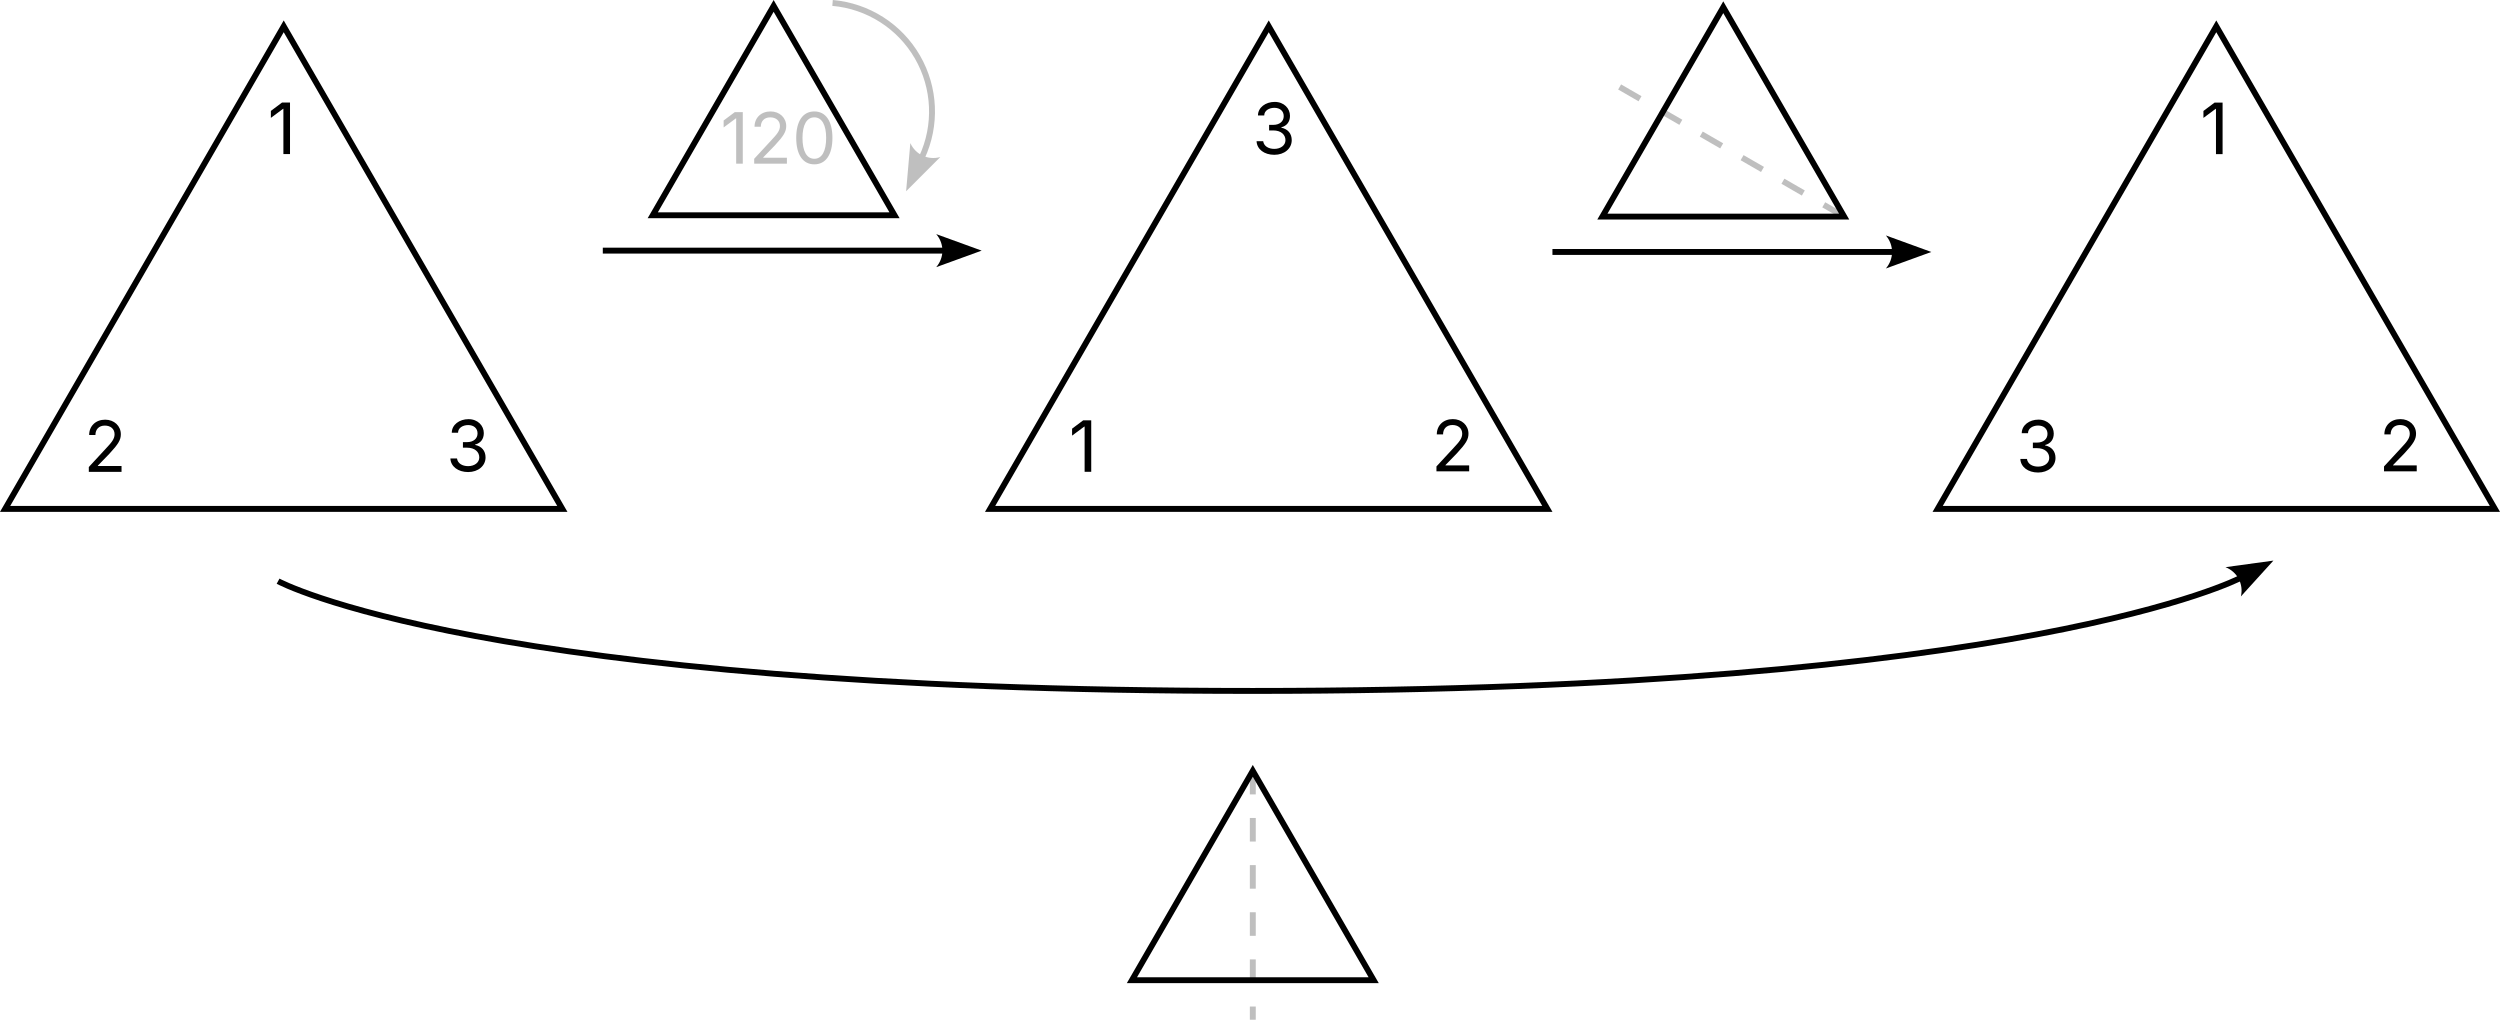
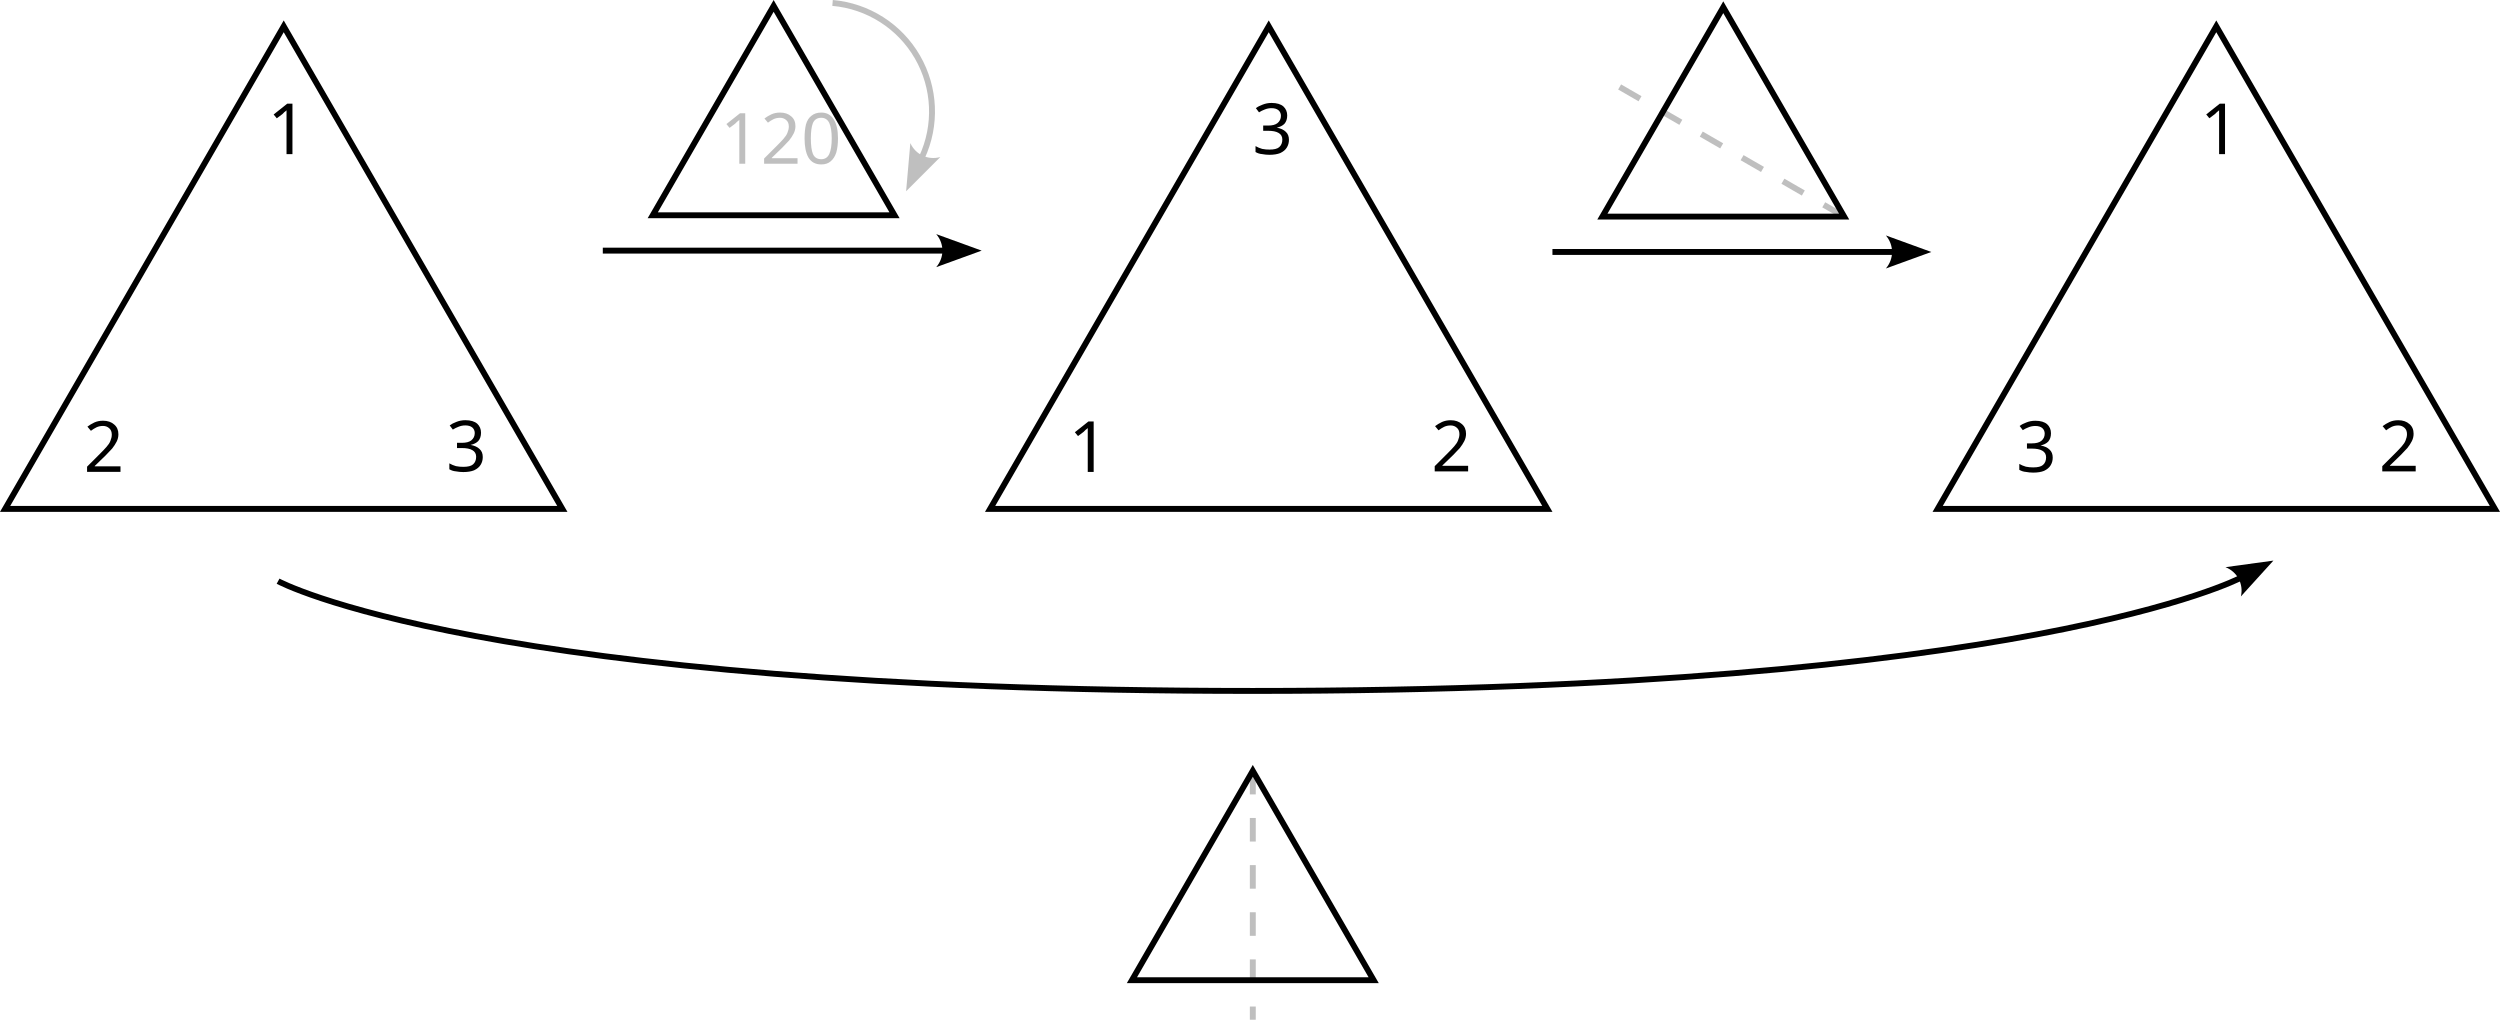
<svg xmlns="http://www.w3.org/2000/svg" width="112.219mm" height="45.773mm" viewBox="0 0 112.219 45.773" version="1.1" id="svg1">
  <defs id="defs1">
    <marker style="overflow:visible" id="ConcaveTriangle" refX="0" refY="0" orient="auto-start-reverse" markerWidth="1" markerHeight="1" viewBox="0 0 1 1" preserveAspectRatio="xMidYMid">
      <path transform="scale(0.7)" d="M -2,-4 9,0 -2,4 c 2,-2.33 2,-5.66 0,-8 z" style="fill:context-stroke;fill-rule:evenodd;stroke:none" id="path7" />
    </marker>
    <marker style="overflow:visible" id="ConcaveTriangle-4-2" refX="0" refY="0" orient="auto-start-reverse" markerWidth="1" markerHeight="1" viewBox="0 0 1 1" preserveAspectRatio="xMidYMid">
      <path transform="scale(0.7)" d="M -2,-4 9,0 -2,4 c 2,-2.33 2,-5.66 0,-8 z" style="fill:context-stroke;fill-rule:evenodd;stroke:none" id="path7-1-3" />
    </marker>
    <marker style="overflow:visible" id="ConcaveTriangle-3" refX="0" refY="0" orient="auto-start-reverse" markerWidth="1" markerHeight="1" viewBox="0 0 1 1" preserveAspectRatio="xMidYMid">
      <path transform="scale(0.7)" d="M -2,-4 9,0 -2,4 c 2,-2.33 2,-5.66 0,-8 z" style="fill:context-stroke;fill-rule:evenodd;stroke:none" id="path7-3" />
    </marker>
  </defs>
  <g id="layer1" transform="translate(-79.54466,-247.076)">
    <path style="fill:none;stroke:#000000;stroke-width:0.75;stroke-dasharray:none;stroke-dashoffset:0" id="path22-8-3-4" d="m -85.529,518.576 -30.762,-10e-6 15.381,-26.641 z" transform="matrix(0.352778,0,0,0.352778,149.87,73.79654)" />
    <path style="opacity:0.25;fill:none;stroke:#000000;stroke-width:0.265;stroke-dasharray:none;stroke-dashoffset:0;marker-end:url(#ConcaveTriangle-4-2)" id="path23-4-1" d="m 116.916,247.208 a 4.892,4.892 0 0 1 3.81,2.427 4.892,4.892 0 0 1 0.197,4.513" />
-     <text xml:space="preserve" style="font-style:normal;font-variant:normal;font-weight:normal;font-stretch:normal;font-size:3.175px;font-family:Inter;-inkscape-font-specification:'Inter, Normal';font-variant-ligatures:normal;font-variant-caps:normal;font-variant-numeric:normal;font-variant-east-asian:normal;text-align:start;writing-mode:lr-tb;direction:ltr;text-anchor:start;opacity:0.25;fill:#000000;stroke:none;stroke-width:0.265;stroke-dasharray:none;stroke-dashoffset:0" x="111.871" y="254.424" id="text23-9-8">
-       <tspan id="tspan23-8-2" style="font-style:normal;font-variant:normal;font-weight:normal;font-stretch:normal;font-size:3.175px;font-family:Inter;-inkscape-font-specification:'Inter, Normal';font-variant-ligatures:normal;font-variant-caps:normal;font-variant-numeric:normal;font-variant-east-asian:normal;fill:#000000;stroke:none;stroke-width:0.265" x="111.871" y="254.424">120</tspan>
+     <text xml:space="preserve" style="font-style:normal;font-variant:normal;font-weight:normal;font-stretch:normal;font-size:3.175px;font-family:'IBM Plex Sans';-inkscape-font-specification:'IBM Plex Sans, Normal';font-variant-ligatures:normal;font-variant-caps:normal;font-variant-numeric:normal;font-variant-east-asian:normal;text-align:start;writing-mode:lr-tb;direction:ltr;text-anchor:start;opacity:0.25;fill:#000000;stroke:none;stroke-width:0.265;stroke-dasharray:none;stroke-dashoffset:0" x="111.871" y="254.424" id="text23-9-8">
+       <tspan id="tspan23-8-2" style="font-style:normal;font-variant:normal;font-weight:normal;font-stretch:normal;font-size:3.175px;font-family:'IBM Plex Sans';-inkscape-font-specification:'IBM Plex Sans, Normal';font-variant-ligatures:normal;font-variant-caps:normal;font-variant-numeric:normal;font-variant-east-asian:normal;fill:#000000;stroke:none;stroke-width:0.265" x="111.871" y="254.424">120</tspan>
    </text>
    <path style="fill:none;stroke:#000000;stroke-width:0.75;stroke-dasharray:none;stroke-dashoffset:0" id="path22-3" d="m -85.529,518.576 -30.762,-10e-6 15.381,-26.641 z" transform="matrix(0.352778,0,0,0.352778,171.3786,108.133)" />
    <path style="opacity:0.25;fill:none;stroke:#000000;stroke-width:0.265;stroke-dasharray:1.058, 1.058;stroke-dashoffset:0" d="m 135.78,281.677 v 11.172" id="path24-2" />
    <path style="fill:none;stroke:#000000;stroke-width:0.75;stroke-dasharray:none;stroke-dashoffset:0" id="path22-1-4" d="m -85.529,518.576 -30.762,-10e-6 15.381,-26.641 z" transform="matrix(0.352778,0,0,0.352778,192.4971,73.85611)" />
    <path style="opacity:0.25;fill:none;stroke:#000000;stroke-width:0.265;stroke-dasharray:1.058, 1.058;stroke-dashoffset:0" d="m 162.324,256.798 -10.268,-5.928" id="path25-9" />
    <path style="opacity:1;fill:none;stroke:#000000;stroke-width:0.265;stroke-dasharray:none;stroke-dashoffset:0;marker-end:url(#ConcaveTriangle)" d="m 106.603,258.326 h 15.337" id="path27" />
    <path style="fill:none;stroke:#000000;stroke-width:0.265;stroke-dasharray:none;stroke-dashoffset:0;marker-end:url(#ConcaveTriangle-3)" d="m 149.23,258.386 h 15.337" id="path27-5" />
    <g id="g28" transform="translate(0,-0.080529)">
      <path style="fill:none;stroke:#000000;stroke-width:0.265;stroke-dasharray:none;stroke-dashoffset:0" id="path28-2" d="m 92.789,248.589 -25.012,0 12.506,-21.661 z" transform="translate(56.21173,21.41001)" />
-       <text xml:space="preserve" style="font-style:normal;font-variant:normal;font-weight:normal;font-stretch:normal;font-size:3.175px;font-family:Inter;-inkscape-font-specification:'Inter, Normal';font-variant-ligatures:normal;font-variant-caps:normal;font-variant-numeric:normal;font-variant-east-asian:normal;text-align:start;writing-mode:lr-tb;direction:ltr;text-anchor:start;fill:#000000;stroke:none;stroke-width:0.265;stroke-dasharray:none;stroke-dashoffset:0" x="135.761" y="254.075" id="text28-0">
+       <text xml:space="preserve" style="font-style:normal;font-variant:normal;font-weight:normal;font-stretch:normal;font-size:3.175px;font-family:'IBM Plex Sans';-inkscape-font-specification:'IBM Plex Sans, Normal';font-variant-ligatures:normal;font-variant-caps:normal;font-variant-numeric:normal;font-variant-east-asian:normal;text-align:start;writing-mode:lr-tb;direction:ltr;text-anchor:start;fill:#000000;stroke:none;stroke-width:0.265;stroke-dasharray:none;stroke-dashoffset:0" x="135.761" y="254.075" id="text28-0">
        <tspan id="tspan28-9" style="fill:#000000;stroke:none;stroke-width:0.265" x="135.761" y="254.075">3</tspan>
      </text>
-       <text xml:space="preserve" style="font-style:normal;font-variant:normal;font-weight:normal;font-stretch:normal;font-size:3.175px;font-family:Inter;-inkscape-font-specification:'Inter, Normal';font-variant-ligatures:normal;font-variant-caps:normal;font-variant-numeric:normal;font-variant-east-asian:normal;text-align:start;writing-mode:lr-tb;direction:ltr;text-anchor:start;fill:#000000;stroke:none;stroke-width:0.265;stroke-dasharray:none;stroke-dashoffset:0" x="127.512" y="268.337" id="text28-1-0">
+       <text xml:space="preserve" style="font-style:normal;font-variant:normal;font-weight:normal;font-stretch:normal;font-size:3.175px;font-family:'IBM Plex Sans';-inkscape-font-specification:'IBM Plex Sans, Normal';font-variant-ligatures:normal;font-variant-caps:normal;font-variant-numeric:normal;font-variant-east-asian:normal;text-align:start;writing-mode:lr-tb;direction:ltr;text-anchor:start;fill:#000000;stroke:none;stroke-width:0.265;stroke-dasharray:none;stroke-dashoffset:0" x="127.512" y="268.337" id="text28-1-0">
        <tspan id="tspan28-1-7" style="fill:#000000;stroke:none;stroke-width:0.265" x="127.512" y="268.337">1</tspan>
      </text>
-       <text xml:space="preserve" style="font-style:normal;font-variant:normal;font-weight:normal;font-stretch:normal;font-size:3.175px;font-family:Inter;-inkscape-font-specification:'Inter, Normal';font-variant-ligatures:normal;font-variant-caps:normal;font-variant-numeric:normal;font-variant-east-asian:normal;text-align:start;writing-mode:lr-tb;direction:ltr;text-anchor:start;fill:#000000;stroke:none;stroke-width:0.265;stroke-dasharray:none;stroke-dashoffset:0" x="143.789" y="268.315" id="text28-1-3-1">
+       <text xml:space="preserve" style="font-style:normal;font-variant:normal;font-weight:normal;font-stretch:normal;font-size:3.175px;font-family:'IBM Plex Sans';-inkscape-font-specification:'IBM Plex Sans, Normal';font-variant-ligatures:normal;font-variant-caps:normal;font-variant-numeric:normal;font-variant-east-asian:normal;text-align:start;writing-mode:lr-tb;direction:ltr;text-anchor:start;fill:#000000;stroke:none;stroke-width:0.265;stroke-dasharray:none;stroke-dashoffset:0" x="143.789" y="268.315" id="text28-1-3-1">
        <tspan id="tspan28-1-6-6" style="fill:#000000;stroke:none;stroke-width:0.265" x="143.789" y="268.315">2</tspan>
      </text>
    </g>
    <g id="g28-8" transform="translate(42.53386,-0.080529)">
      <path style="fill:none;stroke:#000000;stroke-width:0.265;stroke-dasharray:none;stroke-dashoffset:0" id="path28-2-2" d="m 92.789,248.589 -25.012,0 12.506,-21.661 z" transform="translate(56.21173,21.41001)" />
-       <text xml:space="preserve" style="font-style:normal;font-variant:normal;font-weight:normal;font-stretch:normal;font-size:3.175px;font-family:Inter;-inkscape-font-specification:'Inter, Normal';font-variant-ligatures:normal;font-variant-caps:normal;font-variant-numeric:normal;font-variant-east-asian:normal;text-align:start;writing-mode:lr-tb;direction:ltr;text-anchor:start;fill:#000000;stroke:none;stroke-width:0.265;stroke-dasharray:none;stroke-dashoffset:0" x="135.761" y="254.075" id="text28-0-2">
+       <text xml:space="preserve" style="font-style:normal;font-variant:normal;font-weight:normal;font-stretch:normal;font-size:3.175px;font-family:'IBM Plex Sans';-inkscape-font-specification:'IBM Plex Sans, Normal';font-variant-ligatures:normal;font-variant-caps:normal;font-variant-numeric:normal;font-variant-east-asian:normal;text-align:start;writing-mode:lr-tb;direction:ltr;text-anchor:start;fill:#000000;stroke:none;stroke-width:0.265;stroke-dasharray:none;stroke-dashoffset:0" x="135.761" y="254.075" id="text28-0-2">
        <tspan id="tspan28-9-6" style="fill:#000000;stroke:none;stroke-width:0.265" x="135.761" y="254.075">1</tspan>
      </text>
-       <text xml:space="preserve" style="font-style:normal;font-variant:normal;font-weight:normal;font-stretch:normal;font-size:3.175px;font-family:Inter;-inkscape-font-specification:'Inter, Normal';font-variant-ligatures:normal;font-variant-caps:normal;font-variant-numeric:normal;font-variant-east-asian:normal;text-align:start;writing-mode:lr-tb;direction:ltr;text-anchor:start;fill:#000000;stroke:none;stroke-width:0.265;stroke-dasharray:none;stroke-dashoffset:0" x="127.512" y="268.337" id="text28-1-0-4">
+       <text xml:space="preserve" style="font-style:normal;font-variant:normal;font-weight:normal;font-stretch:normal;font-size:3.175px;font-family:'IBM Plex Sans';-inkscape-font-specification:'IBM Plex Sans, Normal';font-variant-ligatures:normal;font-variant-caps:normal;font-variant-numeric:normal;font-variant-east-asian:normal;text-align:start;writing-mode:lr-tb;direction:ltr;text-anchor:start;fill:#000000;stroke:none;stroke-width:0.265;stroke-dasharray:none;stroke-dashoffset:0" x="127.512" y="268.337" id="text28-1-0-4">
        <tspan id="tspan28-1-7-0" style="fill:#000000;stroke:none;stroke-width:0.265" x="127.512" y="268.337">3</tspan>
      </text>
-       <text xml:space="preserve" style="font-style:normal;font-variant:normal;font-weight:normal;font-stretch:normal;font-size:3.175px;font-family:Inter;-inkscape-font-specification:'Inter, Normal';font-variant-ligatures:normal;font-variant-caps:normal;font-variant-numeric:normal;font-variant-east-asian:normal;text-align:start;writing-mode:lr-tb;direction:ltr;text-anchor:start;fill:#000000;stroke:none;stroke-width:0.265;stroke-dasharray:none;stroke-dashoffset:0" x="143.789" y="268.315" id="text28-1-3-1-0">
+       <text xml:space="preserve" style="font-style:normal;font-variant:normal;font-weight:normal;font-stretch:normal;font-size:3.175px;font-family:'IBM Plex Sans';-inkscape-font-specification:'IBM Plex Sans, Normal';font-variant-ligatures:normal;font-variant-caps:normal;font-variant-numeric:normal;font-variant-east-asian:normal;text-align:start;writing-mode:lr-tb;direction:ltr;text-anchor:start;fill:#000000;stroke:none;stroke-width:0.265;stroke-dasharray:none;stroke-dashoffset:0" x="143.789" y="268.315" id="text28-1-3-1-0">
        <tspan id="tspan28-1-6-6-0" style="fill:#000000;stroke:none;stroke-width:0.265" x="143.789" y="268.315">2</tspan>
      </text>
    </g>
    <g id="g29">
      <path style="opacity:1;fill:none;stroke:#000000;stroke-width:0.265;stroke-dasharray:none;stroke-dashoffset:0" id="path28" d="m 92.789,248.589 -25.012,0 12.506,-21.661 z" transform="translate(11.99713,21.32948)" />
-       <text xml:space="preserve" style="font-style:normal;font-variant:normal;font-weight:normal;font-stretch:normal;font-size:3.175px;font-family:Inter;-inkscape-font-specification:'Inter, Normal';font-variant-ligatures:normal;font-variant-caps:normal;font-variant-numeric:normal;font-variant-east-asian:normal;text-align:start;writing-mode:lr-tb;direction:ltr;text-anchor:start;opacity:1;fill:#000000;stroke:none;stroke-width:0.265;stroke-dasharray:none;stroke-dashoffset:0" x="91.546" y="253.995" id="text28">
+       <text xml:space="preserve" style="font-style:normal;font-variant:normal;font-weight:normal;font-stretch:normal;font-size:3.175px;font-family:'IBM Plex Sans';-inkscape-font-specification:'IBM Plex Sans, Normal';font-variant-ligatures:normal;font-variant-caps:normal;font-variant-numeric:normal;font-variant-east-asian:normal;text-align:start;writing-mode:lr-tb;direction:ltr;text-anchor:start;opacity:1;fill:#000000;stroke:none;stroke-width:0.265;stroke-dasharray:none;stroke-dashoffset:0" x="91.546" y="253.995" id="text28">
        <tspan id="tspan28" style="fill:#000000;stroke:none;stroke-width:0.265" x="91.546" y="253.995">1</tspan>
      </text>
-       <text xml:space="preserve" style="font-style:normal;font-variant:normal;font-weight:normal;font-stretch:normal;font-size:3.175px;font-family:Inter;-inkscape-font-specification:'Inter, Normal';font-variant-ligatures:normal;font-variant-caps:normal;font-variant-numeric:normal;font-variant-east-asian:normal;text-align:start;writing-mode:lr-tb;direction:ltr;text-anchor:start;fill:#000000;stroke:none;stroke-width:0.265;stroke-dasharray:none;stroke-dashoffset:0" x="83.297" y="268.257" id="text28-1">
+       <text xml:space="preserve" style="font-style:normal;font-variant:normal;font-weight:normal;font-stretch:normal;font-size:3.175px;font-family:'IBM Plex Sans';-inkscape-font-specification:'IBM Plex Sans, Normal';font-variant-ligatures:normal;font-variant-caps:normal;font-variant-numeric:normal;font-variant-east-asian:normal;text-align:start;writing-mode:lr-tb;direction:ltr;text-anchor:start;fill:#000000;stroke:none;stroke-width:0.265;stroke-dasharray:none;stroke-dashoffset:0" x="83.297" y="268.257" id="text28-1">
        <tspan id="tspan28-1" style="fill:#000000;stroke:none;stroke-width:0.265" x="83.297" y="268.257">2</tspan>
      </text>
-       <text xml:space="preserve" style="font-style:normal;font-variant:normal;font-weight:normal;font-stretch:normal;font-size:3.175px;font-family:Inter;-inkscape-font-specification:'Inter, Normal';font-variant-ligatures:normal;font-variant-caps:normal;font-variant-numeric:normal;font-variant-east-asian:normal;text-align:start;writing-mode:lr-tb;direction:ltr;text-anchor:start;fill:#000000;stroke:none;stroke-width:0.265;stroke-dasharray:none;stroke-dashoffset:0" x="99.574" y="268.234" id="text28-1-3">
+       <text xml:space="preserve" style="font-style:normal;font-variant:normal;font-weight:normal;font-stretch:normal;font-size:3.175px;font-family:'IBM Plex Sans';-inkscape-font-specification:'IBM Plex Sans, Normal';font-variant-ligatures:normal;font-variant-caps:normal;font-variant-numeric:normal;font-variant-east-asian:normal;text-align:start;writing-mode:lr-tb;direction:ltr;text-anchor:start;fill:#000000;stroke:none;stroke-width:0.265;stroke-dasharray:none;stroke-dashoffset:0" x="99.574" y="268.234" id="text28-1-3">
        <tspan id="tspan28-1-6" style="fill:#000000;stroke:none;stroke-width:0.265" x="99.574" y="268.234">3</tspan>
      </text>
    </g>
    <path style="opacity:1;fill:none;stroke:#000000;stroke-width:0.265;stroke-dasharray:none;stroke-dashoffset:0;marker-end:url(#ConcaveTriangle)" d="m 92.027,273.164 c 0,0 9.042,4.926 43.753,4.926 34.711,0 44.336,-5.072 44.336,-5.072" id="path29" />
  </g>
</svg>
